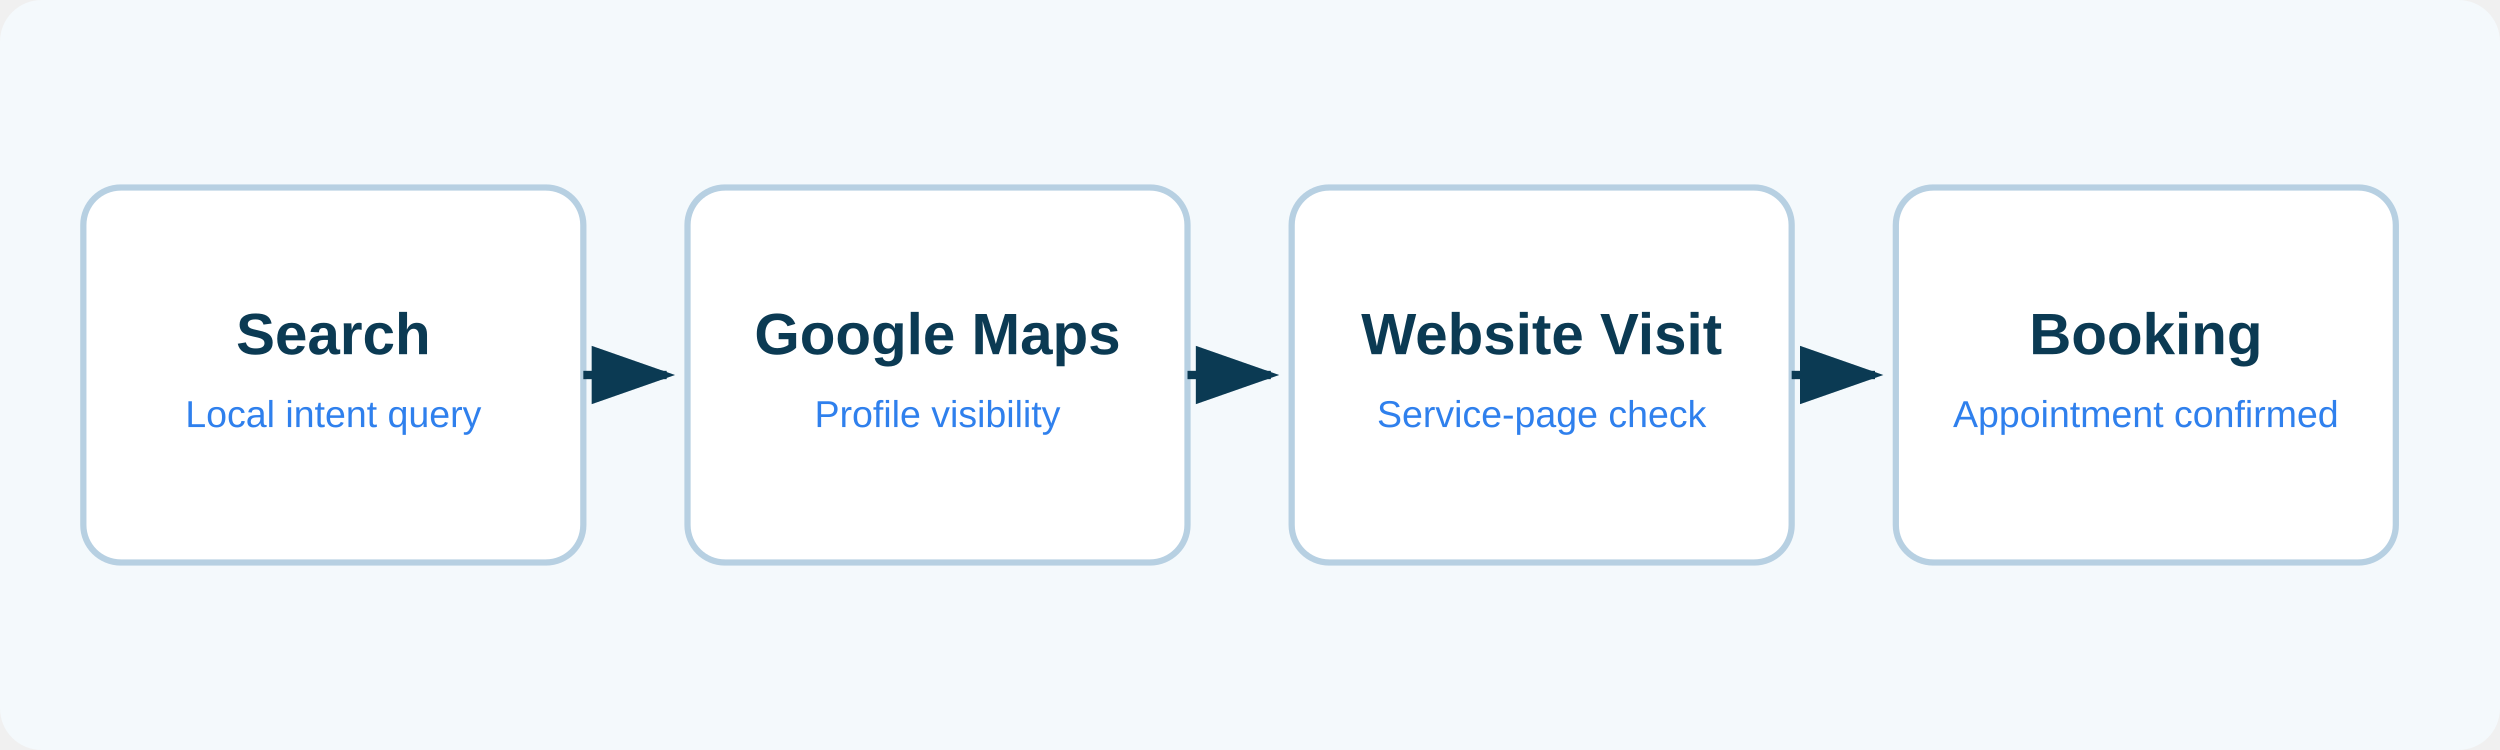
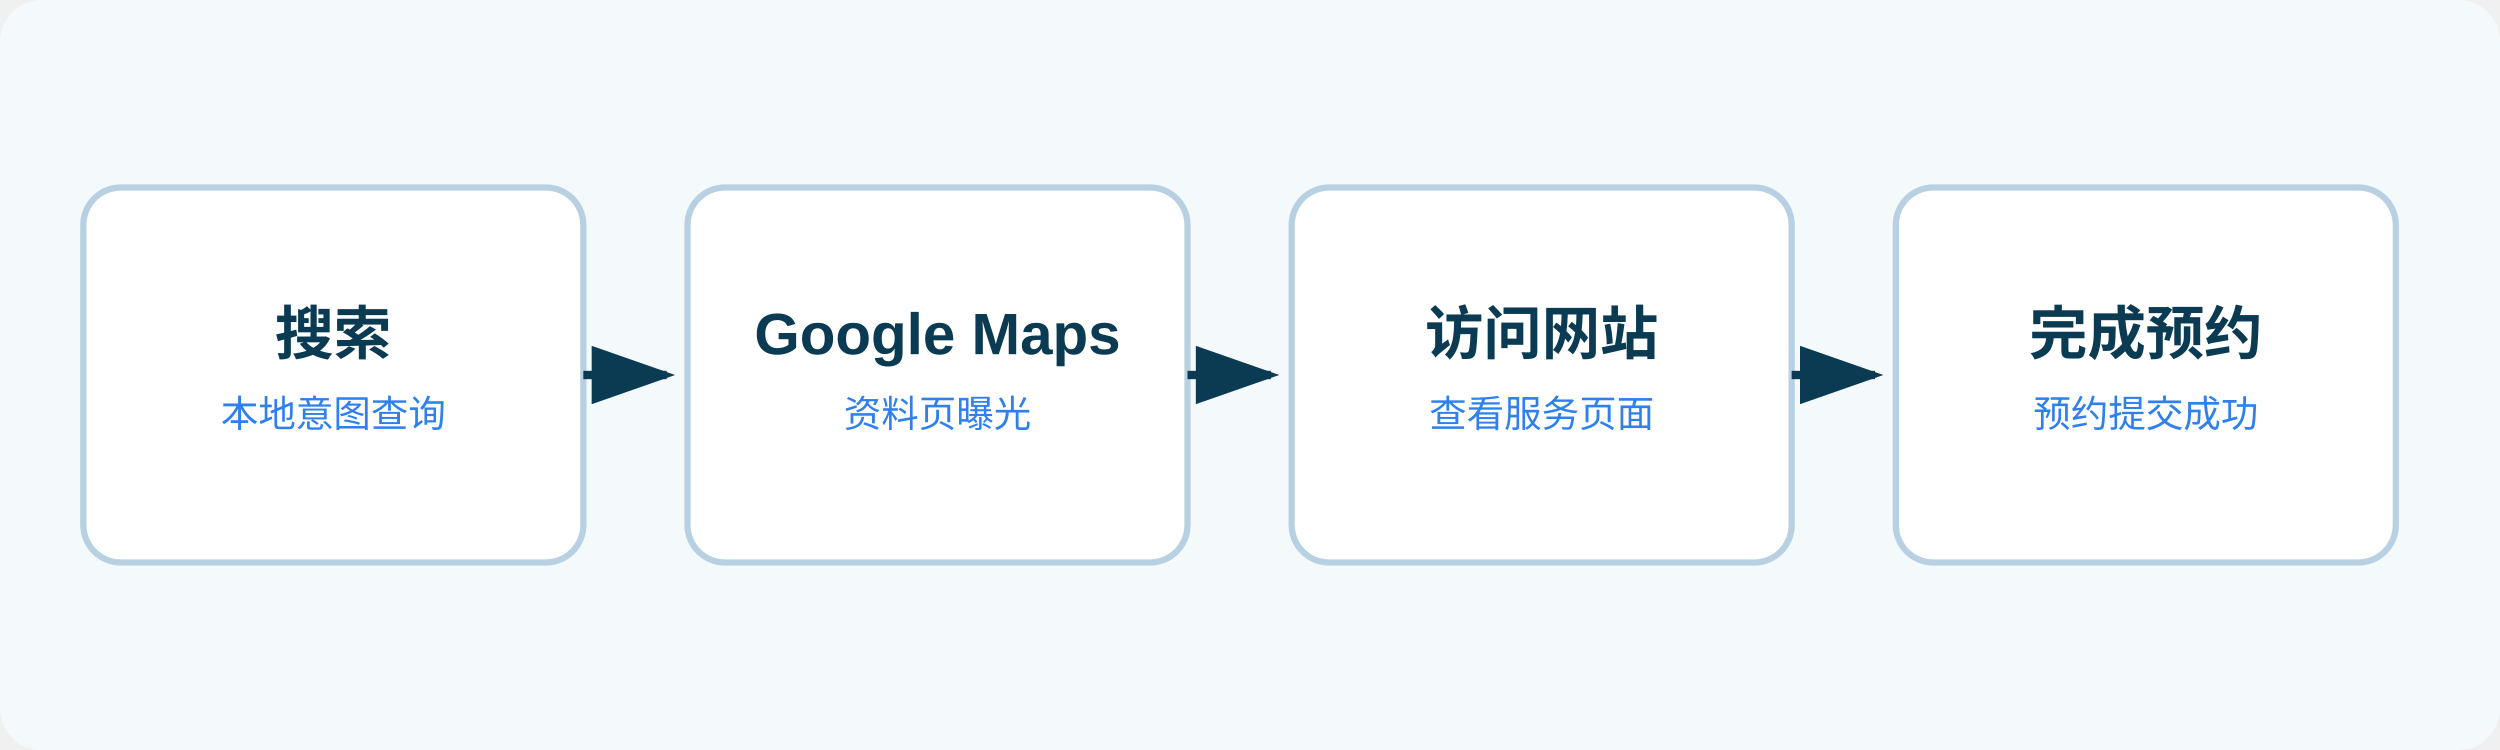
<svg xmlns="http://www.w3.org/2000/svg" viewBox="0 0 1200 360" role="img" aria-labelledby="title desc">
  <defs>
    <style>
      .bg { fill: #f4f9fc; }
      .card { fill: #ffffff; stroke: #b7d0e2; stroke-width: 3; rx: 18; }
      .text { fill: #0b3a53; font: 600 28px Arial, sans-serif; }
      .sub { fill: #2f80ed; font: 500 18px Arial, sans-serif; }
      .arrow { stroke: #0b3a53; stroke-width: 4; fill: none; marker-end: url(#arrowhead); }
    </style>
    <marker id="arrowhead" markerWidth="10" markerHeight="7" refX="9" refY="3.5" orient="auto">
      <polygon points="0 0, 10 3.5, 0 7" fill="#0b3a53" />
    </marker>
  </defs>
  <rect class="bg" x="0" y="0" width="1200" height="360" rx="20" />
  <rect class="card" x="40" y="90" width="240" height="180" />
-   <text class="text" x="160" y="170" text-anchor="middle">Search</text>
-   <text class="sub" x="160" y="205" text-anchor="middle">Local intent query</text>
+   <text class="text" x="160" y="170" text-anchor="middle">搜索</text>
+   <text class="sub" x="160" y="205" text-anchor="middle">本地意图查询</text>
  <rect class="card" x="330" y="90" width="240" height="180" />
  <text class="text" x="450" y="170" text-anchor="middle">Google Maps</text>
-   <text class="sub" x="450" y="205" text-anchor="middle">Profile visibility</text>
+   <text class="sub" x="450" y="205" text-anchor="middle">资料页曝光</text>
  <rect class="card" x="620" y="90" width="240" height="180" />
-   <text class="text" x="740" y="170" text-anchor="middle">Website Visit</text>
-   <text class="sub" x="740" y="205" text-anchor="middle">Service-page check</text>
+   <text class="text" x="740" y="170" text-anchor="middle">访问网站</text>
+   <text class="sub" x="740" y="205" text-anchor="middle">查看服务页面</text>
  <rect class="card" x="910" y="90" width="240" height="180" />
-   <text class="text" x="1030" y="170" text-anchor="middle">Booking</text>
-   <text class="sub" x="1030" y="205" text-anchor="middle">Appointment confirmed</text>
+   <text class="text" x="1030" y="170" text-anchor="middle">完成预约</text>
+   <text class="sub" x="1030" y="205" text-anchor="middle">预约提交成功</text>
  <path class="arrow" d="M280 180 H320" />
  <path class="arrow" d="M570 180 H610" />
  <path class="arrow" d="M860 180 H900" />
</svg>
